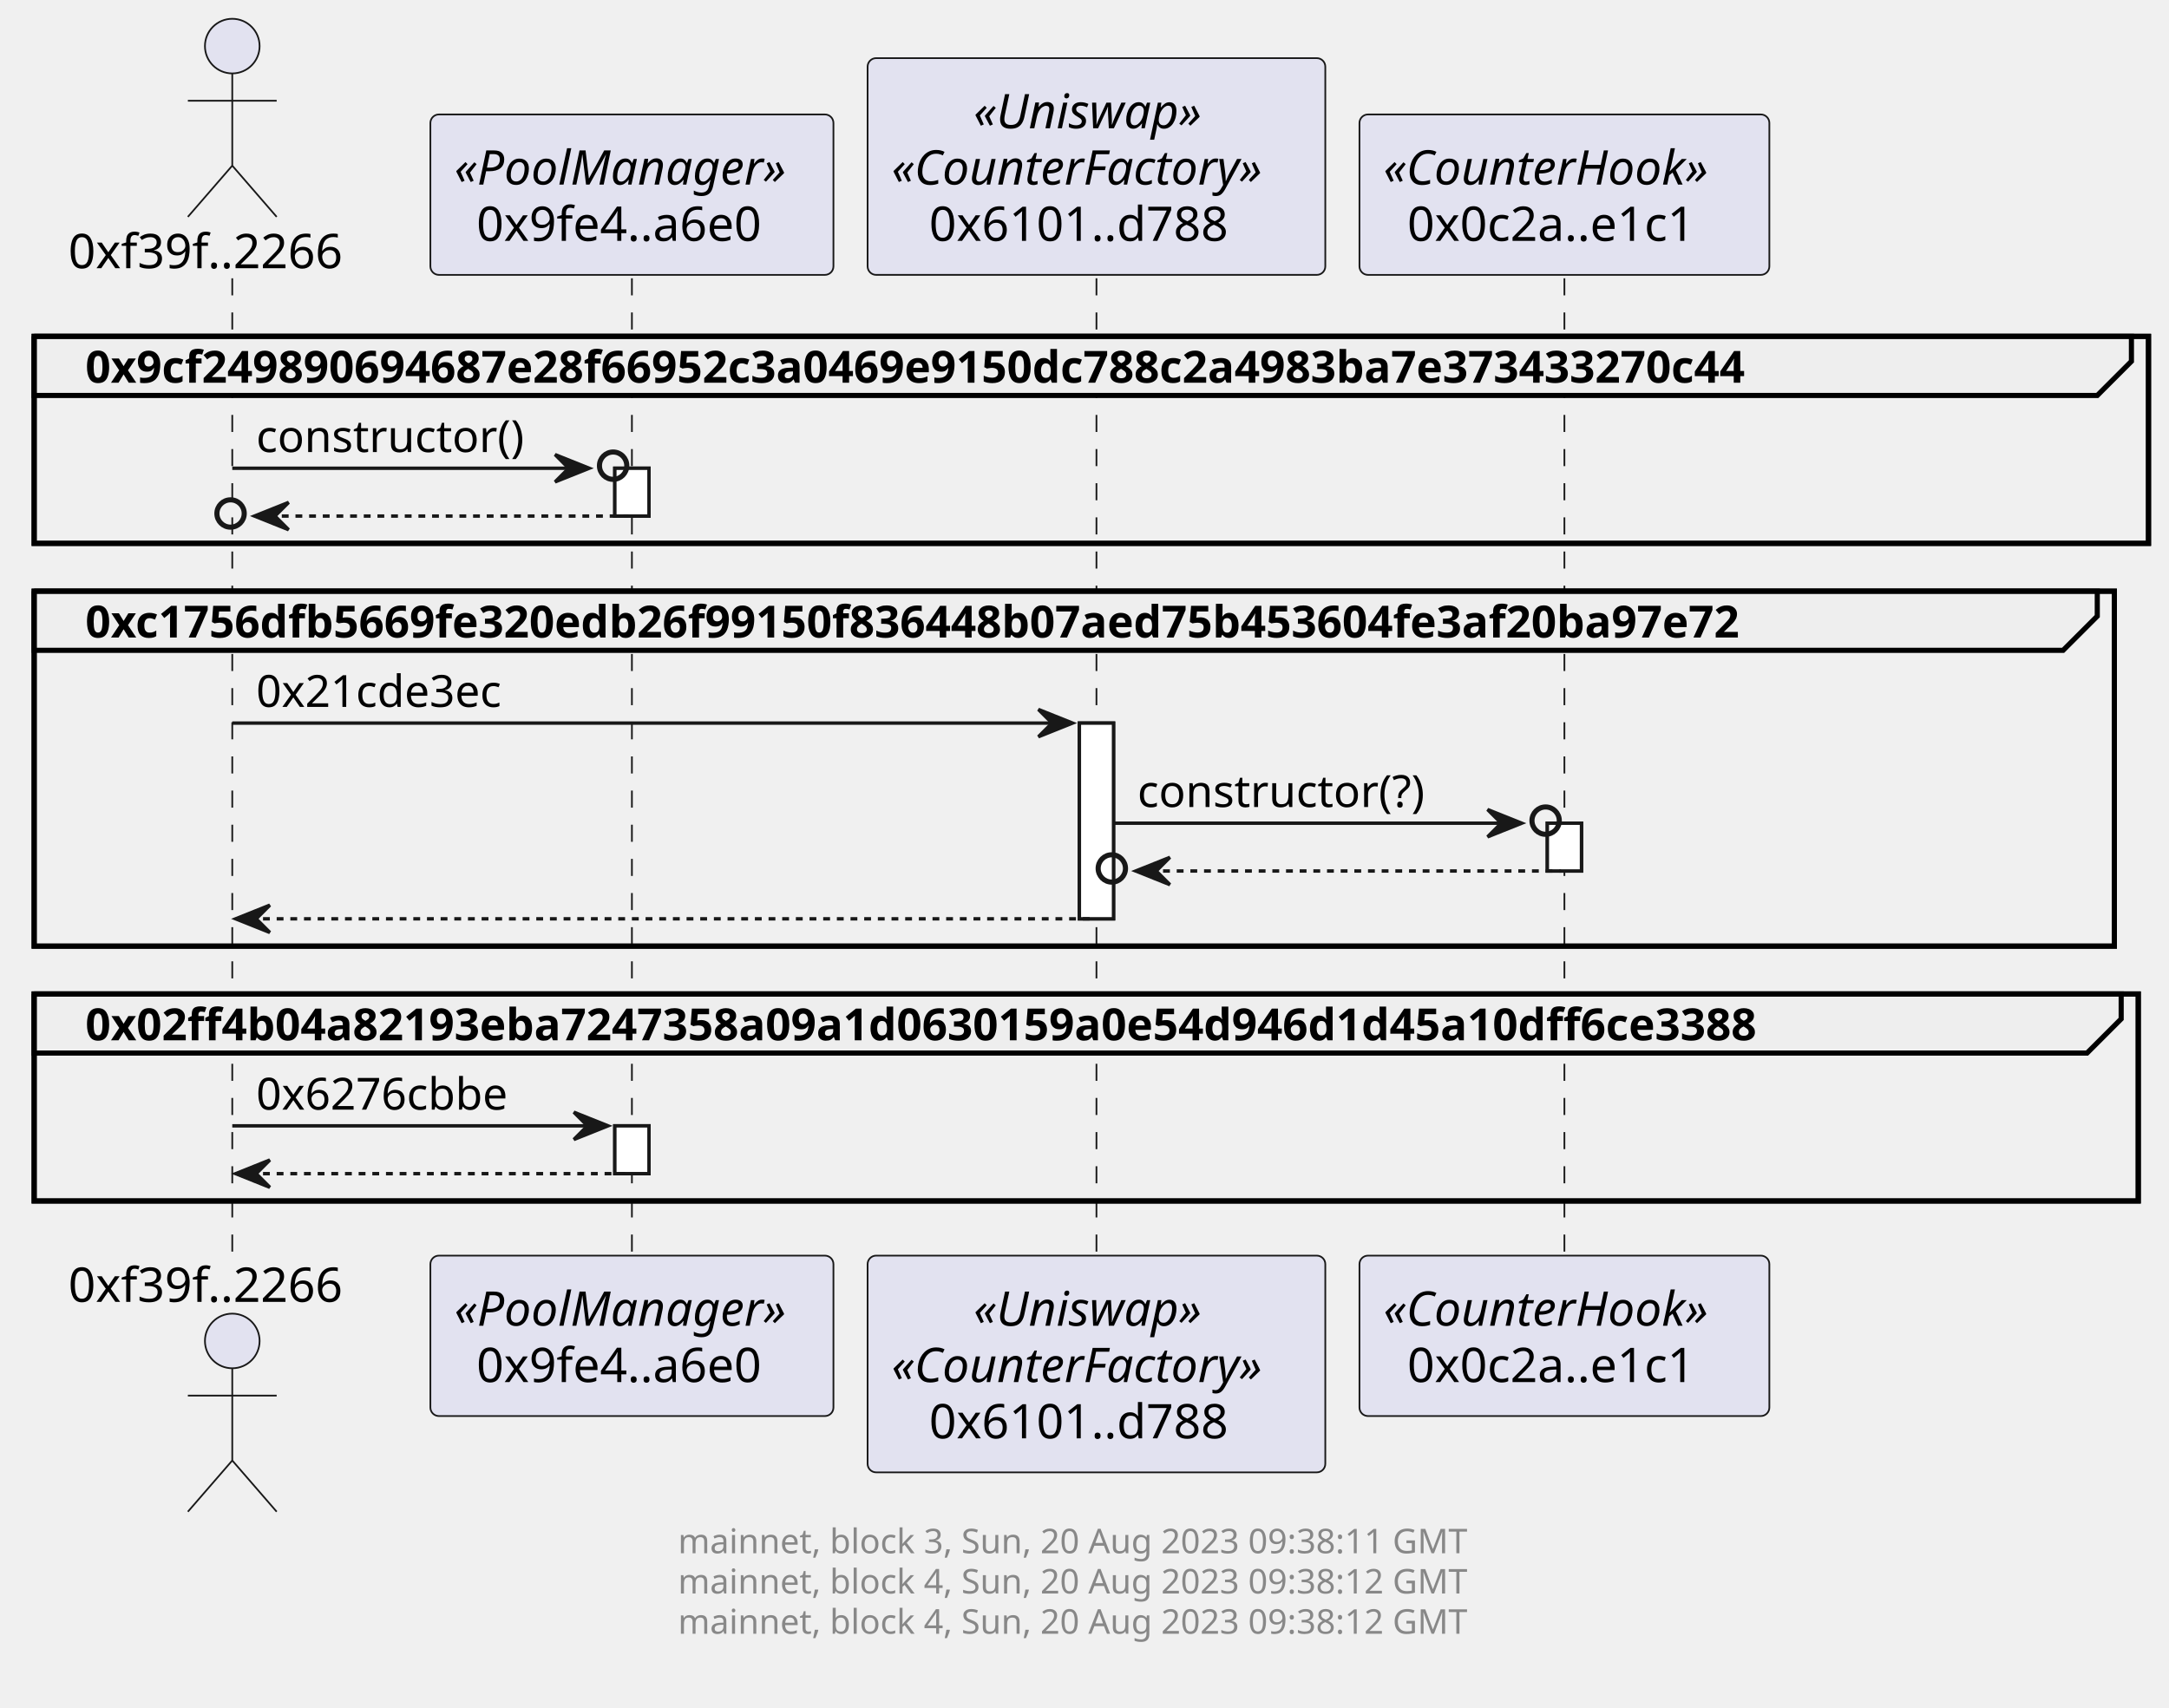
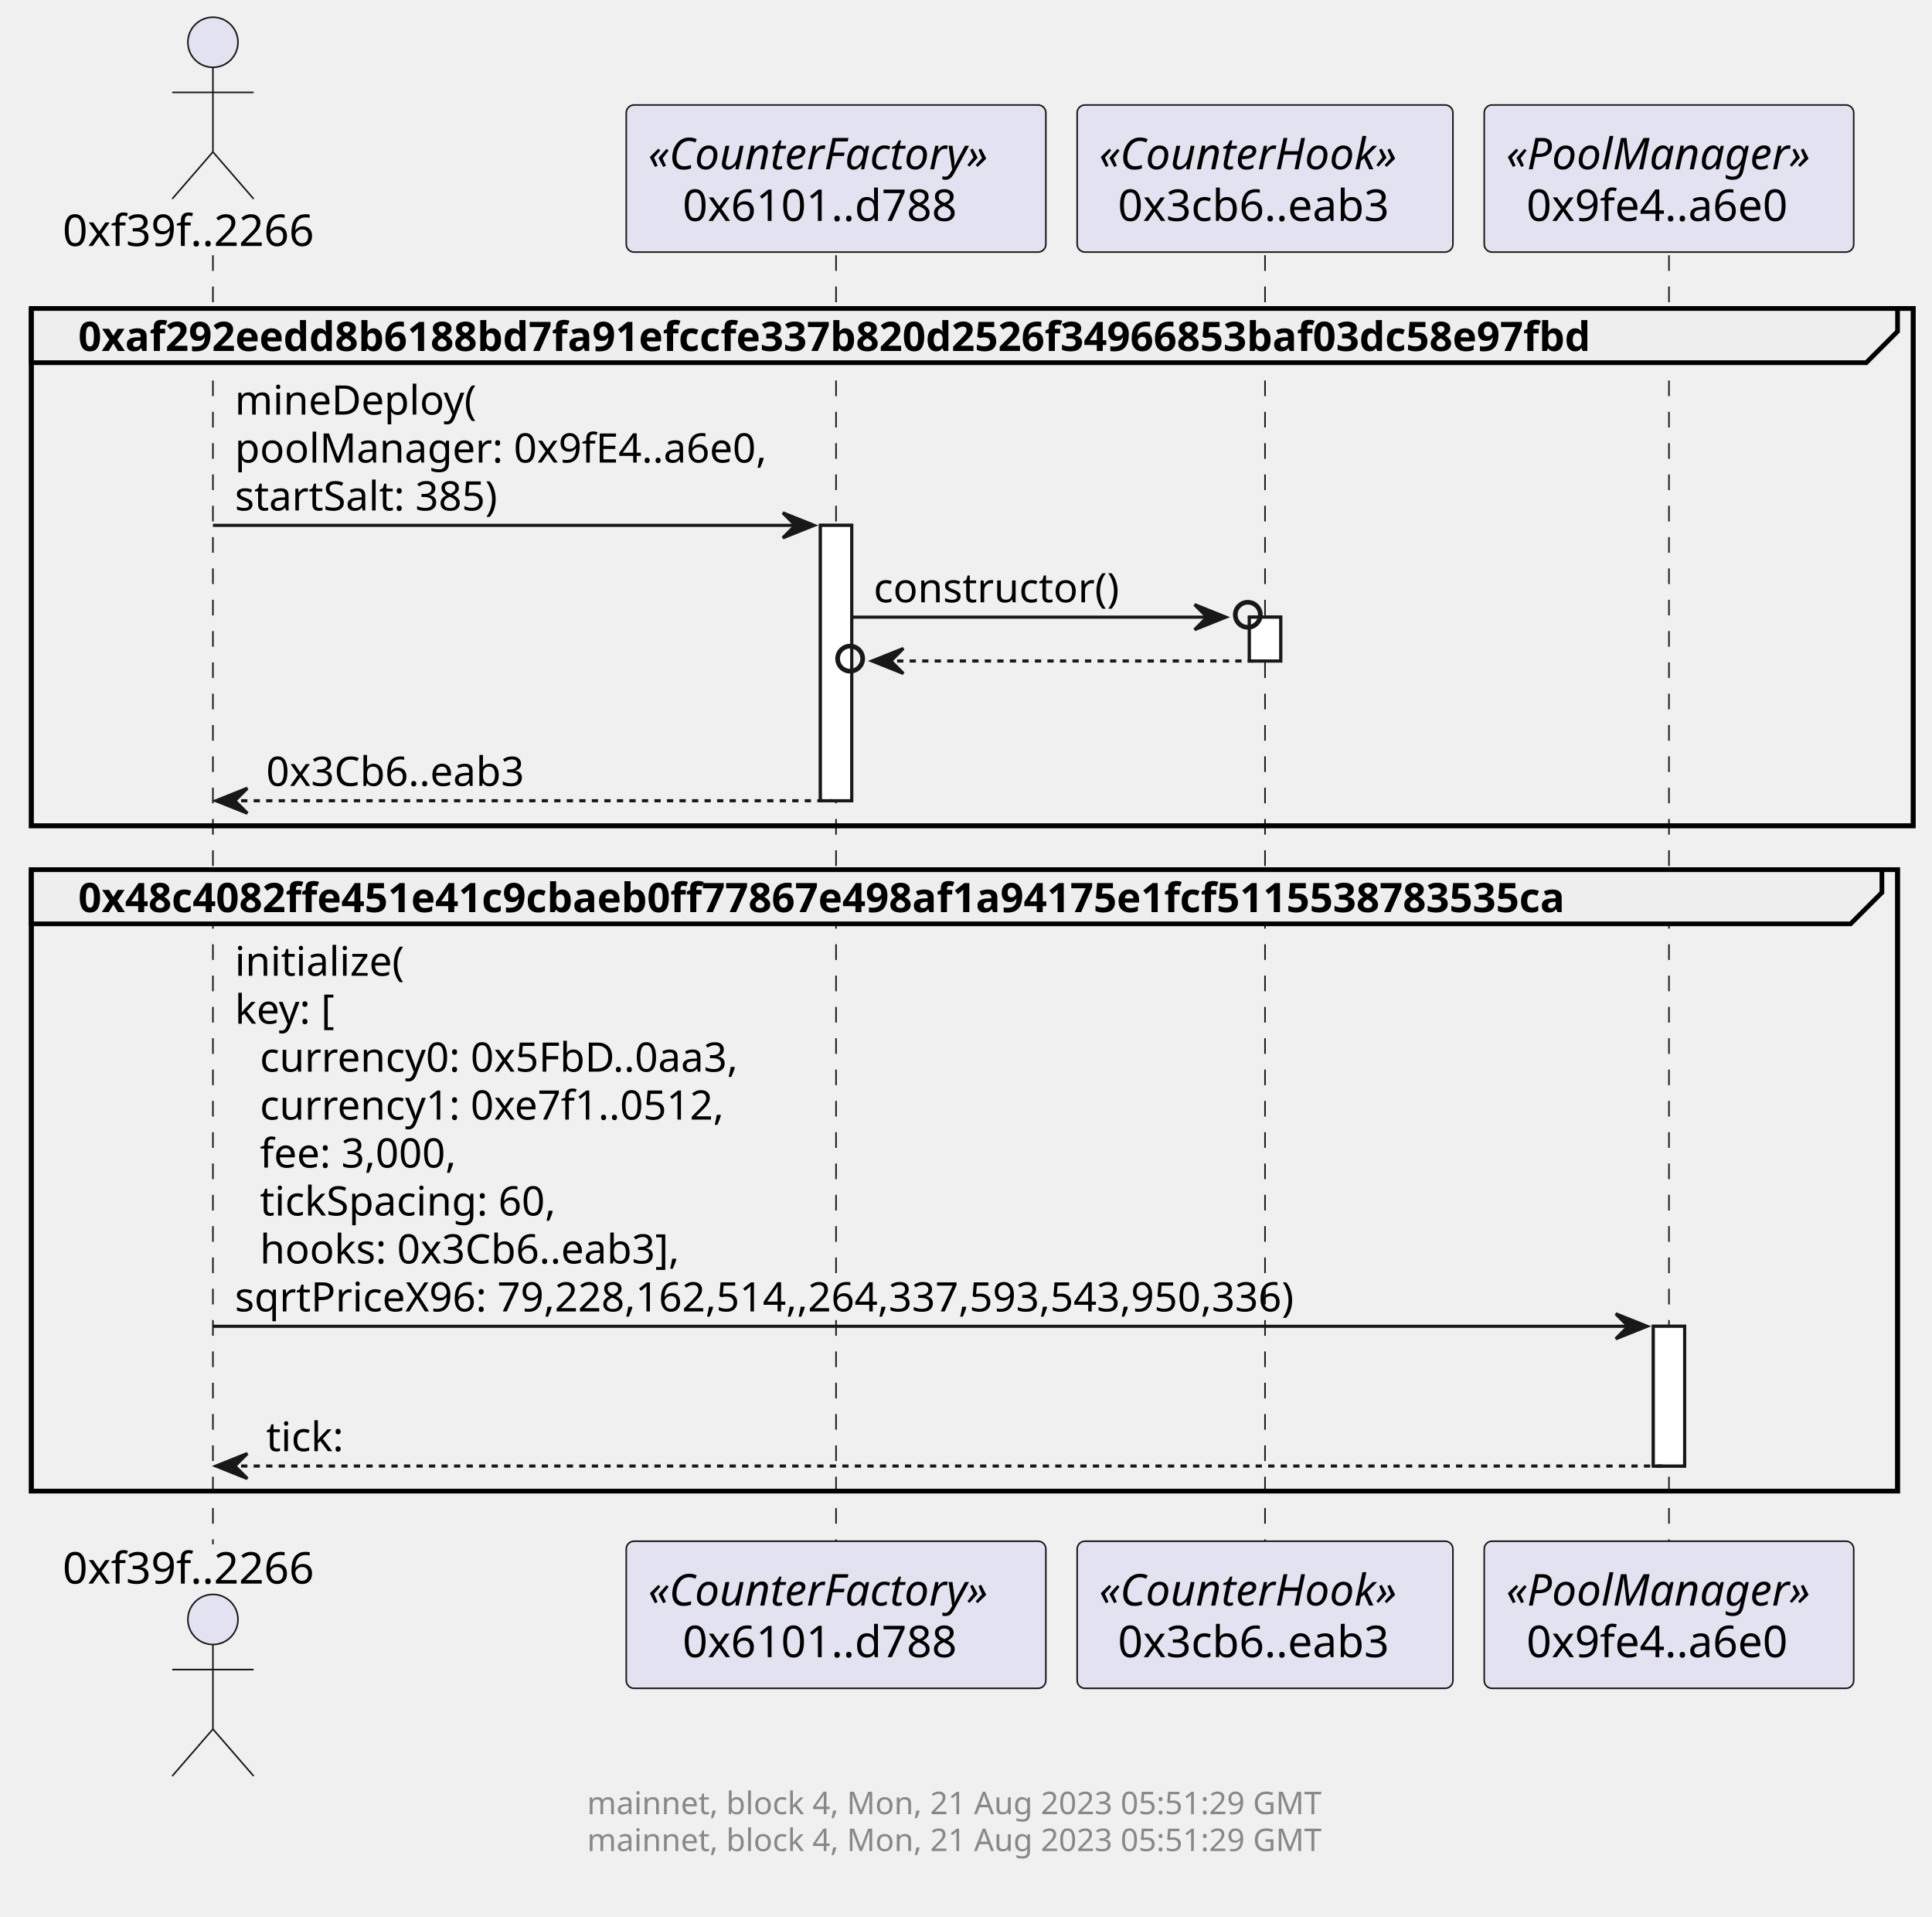
- <svg xmlns="http://www.w3.org/2000/svg" contentStyleType="text/css" height="500px" preserveAspectRatio="none" style="width:635px;height:500px;background:#FFFFFF;" version="1.1" viewBox="0 0 635 500" width="635px" zoomAndPan="magnify">
+ <svg xmlns="http://www.w3.org/2000/svg" contentStyleType="text/css" height="612px" preserveAspectRatio="none" style="width:617px;height:612px;background:#FFFFFF;" version="1.1" viewBox="0 0 617 612" width="617px" zoomAndPan="magnify">
  <defs />
  <g>
-     <rect fill="#FFFFFF" height="14" style="stroke:#181818;stroke-width:1.0;" width="10" x="180" y="137.109" />
-     <rect fill="#FFFFFF" height="14" style="stroke:#181818;stroke-width:1.0;" width="10" x="180" y="329.662" />
-     <rect fill="#FFFFFF" height="57.31" style="stroke:#181818;stroke-width:1.0;" width="10" x="316" y="211.731" />
-     <rect fill="#FFFFFF" height="14" style="stroke:#181818;stroke-width:1.0;" width="10" x="453" y="241.041" />
-     <rect fill="none" height="60.621" style="stroke:#000000;stroke-width:1.5;" width="619" x="10" y="98.488" />
-     <rect fill="none" height="103.932" style="stroke:#000000;stroke-width:1.5;" width="609" x="10" y="173.109" />
-     <rect fill="none" height="60.621" style="stroke:#000000;stroke-width:1.5;" width="616" x="10" y="291.041" />
-     <line style="stroke:#181818;stroke-width:0.5;stroke-dasharray:5.0,5.0;" x1="68" x2="68" y1="81.488" y2="368.662" />
-     <line style="stroke:#181818;stroke-width:0.5;stroke-dasharray:5.0,5.0;" x1="185" x2="185" y1="81.488" y2="368.662" />
-     <line style="stroke:#181818;stroke-width:0.5;stroke-dasharray:5.0,5.0;" x1="321" x2="321" y1="81.488" y2="368.662" />
-     <line style="stroke:#181818;stroke-width:0.5;stroke-dasharray:5.0,5.0;" x1="458" x2="458" y1="81.488" y2="368.662" />
+     <rect fill="#FFFFFF" height="87.932" style="stroke:#181818;stroke-width:1.0;" width="10" x="262" y="167.731" />
+     <rect fill="#FFFFFF" height="14" style="stroke:#181818;stroke-width:1.0;" width="10" x="399" y="197.041" />
+     <rect fill="#FFFFFF" height="44.621" style="stroke:#181818;stroke-width:1.0;" width="10" x="528" y="423.457" />
+     <rect fill="none" height="165.174" style="stroke:#000000;stroke-width:1.5;" width="601" x="10" y="98.488" />
+     <rect fill="none" height="198.416" style="stroke:#000000;stroke-width:1.5;" width="596" x="10" y="277.662" />
+     <line style="stroke:#181818;stroke-width:0.5;stroke-dasharray:5.0,5.0;" x1="68" x2="68" y1="81.488" y2="493.078" />
+     <line style="stroke:#181818;stroke-width:0.5;stroke-dasharray:5.0,5.0;" x1="267" x2="267" y1="81.488" y2="493.078" />
+     <line style="stroke:#181818;stroke-width:0.5;stroke-dasharray:5.0,5.0;" x1="404" x2="404" y1="81.488" y2="493.078" />
+     <line style="stroke:#181818;stroke-width:0.5;stroke-dasharray:5.0,5.0;" x1="533" x2="533" y1="81.488" y2="493.078" />
    <text fill="#000000" font-family="sans-serif" font-size="14" lengthAdjust="spacing" textLength="90" x="20" y="78.535">0xf39f..2266</text>
    <ellipse cx="68" cy="13.5" fill="#E2E2F0" rx="8" ry="8" style="stroke:#181818;stroke-width:0.5;" />
    <path d="M68,21.5 L68,48.5 M55,29.5 L81,29.5 M68,48.5 L55,63.5 M68,48.5 L81,63.5 " fill="none" style="stroke:#181818;stroke-width:0.5;" />
-     <text fill="#000000" font-family="sans-serif" font-size="14" lengthAdjust="spacing" textLength="90" x="20" y="381.197">0xf39f..2266</text>
-     <ellipse cx="68" cy="392.65" fill="#E2E2F0" rx="8" ry="8" style="stroke:#181818;stroke-width:0.5;" />
-     <path d="M68,400.65 L68,427.65 M55,408.65 L81,408.65 M68,427.65 L55,442.65 M68,427.65 L81,442.65 " fill="none" style="stroke:#181818;stroke-width:0.5;" />
-     <rect fill="#E2E2F0" height="46.977" rx="2.5" ry="2.5" style="stroke:#181818;stroke-width:0.5;" width="118" x="126" y="33.512" />
-     <text fill="#000000" font-family="sans-serif" font-size="14" font-style="italic" lengthAdjust="spacing" textLength="104" x="133" y="54.047">«PoolManager»</text>
-     <text fill="#000000" font-family="sans-serif" font-size="14" lengthAdjust="spacing" textLength="91" x="139.5" y="70.535">0x9fe4..a6e0</text>
-     <rect fill="#E2E2F0" height="46.977" rx="2.5" ry="2.5" style="stroke:#181818;stroke-width:0.5;" width="118" x="126" y="367.662" />
-     <text fill="#000000" font-family="sans-serif" font-size="14" font-style="italic" lengthAdjust="spacing" textLength="104" x="133" y="388.197">«PoolManager»</text>
-     <text fill="#000000" font-family="sans-serif" font-size="14" lengthAdjust="spacing" textLength="91" x="139.5" y="404.685">0x9fe4..a6e0</text>
-     <rect fill="#E2E2F0" height="63.465" rx="2.5" ry="2.5" style="stroke:#181818;stroke-width:0.5;" width="134" x="254" y="17.023" />
-     <text fill="#000000" font-family="sans-serif" font-size="14" font-style="italic" lengthAdjust="spacing" textLength="72" x="285" y="37.559">«Uniswap»</text>
-     <text fill="#000000" font-family="sans-serif" font-size="14" font-style="italic" lengthAdjust="spacing" textLength="120" x="261" y="54.047">«CounterFactory»</text>
-     <text fill="#000000" font-family="sans-serif" font-size="14" lengthAdjust="spacing" textLength="98" x="272" y="70.535">0x6101..d788</text>
-     <rect fill="#E2E2F0" height="63.465" rx="2.5" ry="2.5" style="stroke:#181818;stroke-width:0.5;" width="134" x="254" y="367.662" />
-     <text fill="#000000" font-family="sans-serif" font-size="14" font-style="italic" lengthAdjust="spacing" textLength="72" x="285" y="388.197">«Uniswap»</text>
-     <text fill="#000000" font-family="sans-serif" font-size="14" font-style="italic" lengthAdjust="spacing" textLength="120" x="261" y="404.685">«CounterFactory»</text>
-     <text fill="#000000" font-family="sans-serif" font-size="14" lengthAdjust="spacing" textLength="98" x="272" y="421.174">0x6101..d788</text>
-     <rect fill="#E2E2F0" height="46.977" rx="2.5" ry="2.5" style="stroke:#181818;stroke-width:0.5;" width="120" x="398" y="33.512" />
-     <text fill="#000000" font-family="sans-serif" font-size="14" font-style="italic" lengthAdjust="spacing" textLength="106" x="405" y="54.047">«CounterHook»</text>
-     <text fill="#000000" font-family="sans-serif" font-size="14" lengthAdjust="spacing" textLength="92" x="412" y="70.535">0x0c2a..e1c1</text>
-     <rect fill="#E2E2F0" height="46.977" rx="2.5" ry="2.5" style="stroke:#181818;stroke-width:0.5;" width="120" x="398" y="367.662" />
-     <text fill="#000000" font-family="sans-serif" font-size="14" font-style="italic" lengthAdjust="spacing" textLength="106" x="405" y="388.197">«CounterHook»</text>
-     <text fill="#000000" font-family="sans-serif" font-size="14" lengthAdjust="spacing" textLength="92" x="412" y="404.685">0x0c2a..e1c1</text>
-     <rect fill="#FFFFFF" height="14" style="stroke:#181818;stroke-width:1.0;" width="10" x="180" y="137.109" />
-     <rect fill="#FFFFFF" height="14" style="stroke:#181818;stroke-width:1.0;" width="10" x="180" y="329.662" />
-     <rect fill="#FFFFFF" height="57.31" style="stroke:#181818;stroke-width:1.0;" width="10" x="316" y="211.731" />
-     <rect fill="#FFFFFF" height="14" style="stroke:#181818;stroke-width:1.0;" width="10" x="453" y="241.041" />
-     <path d="M10,98.488 L624,98.488 L624,105.799 L614,115.799 L10,115.799 L10,98.488 " fill="#EEEEEE" style="stroke:#000000;stroke-width:1.5;" />
-     <rect fill="none" height="60.621" style="stroke:#000000;stroke-width:1.5;" width="619" x="10" y="98.488" />
-     <text fill="#000000" font-family="sans-serif" font-size="13" font-weight="bold" lengthAdjust="spacing" textLength="569" x="25" y="112.057">0x9cf249890694687e28f66952c3a0469e9150dc788c2a4983ba7e373433270c44</text>
-     <ellipse cx="179.5" cy="136.359" fill="none" rx="4" ry="4" style="stroke:#181818;stroke-width:1.5;" />
-     <polygon fill="#181818" points="162.5,133.109,172.5,137.109,162.5,141.109,166.5,137.109" style="stroke:#181818;stroke-width:1.0;" />
-     <line style="stroke:#181818;stroke-width:1.0;" x1="68" x2="168.5" y1="137.109" y2="137.109" />
-     <text fill="#000000" font-family="sans-serif" font-size="13" lengthAdjust="spacing" textLength="81" x="75" y="132.367">constructor()</text>
-     <ellipse cx="67.5" cy="150.359" fill="none" rx="4" ry="4" style="stroke:#181818;stroke-width:1.5;" />
-     <polygon fill="#181818" points="84.5,147.109,74.5,151.109,84.5,155.109,80.5,151.109" style="stroke:#181818;stroke-width:1.0;" />
-     <line style="stroke:#181818;stroke-width:1.0;stroke-dasharray:2.0,2.0;" x1="82.5" x2="184" y1="151.109" y2="151.109" />
-     <path d="M10,173.109 L614,173.109 L614,180.42 L604,190.42 L10,190.42 L10,173.109 " fill="#EEEEEE" style="stroke:#000000;stroke-width:1.5;" />
-     <rect fill="none" height="103.932" style="stroke:#000000;stroke-width:1.5;" width="609" x="10" y="173.109" />
-     <text fill="#000000" font-family="sans-serif" font-size="13" font-weight="bold" lengthAdjust="spacing" textLength="559" x="25" y="186.678">0xc1756dfb5669fe320edb26f99150f836448b07aed75b453604fe3af20ba97e72</text>
-     <polygon fill="#181818" points="304,207.731,314,211.731,304,215.731,308,211.731" style="stroke:#181818;stroke-width:1.0;" />
-     <line style="stroke:#181818;stroke-width:1.0;" x1="68" x2="310" y1="211.731" y2="211.731" />
-     <text fill="#000000" font-family="sans-serif" font-size="13" lengthAdjust="spacing" textLength="76" x="75" y="206.988">0x21cde3ec</text>
-     <ellipse cx="452.5" cy="240.291" fill="none" rx="4" ry="4" style="stroke:#181818;stroke-width:1.5;" />
-     <polygon fill="#181818" points="435.5,237.041,445.5,241.041,435.5,245.041,439.5,241.041" style="stroke:#181818;stroke-width:1.0;" />
-     <line style="stroke:#181818;stroke-width:1.0;" x1="326" x2="441.5" y1="241.041" y2="241.041" />
-     <text fill="#000000" font-family="sans-serif" font-size="13" lengthAdjust="spacing" textLength="86" x="333" y="236.299">constructor(?)</text>
-     <ellipse cx="325.5" cy="254.291" fill="none" rx="4" ry="4" style="stroke:#181818;stroke-width:1.5;" />
-     <polygon fill="#181818" points="342.5,251.041,332.5,255.041,342.5,259.041,338.5,255.041" style="stroke:#181818;stroke-width:1.0;" />
-     <line style="stroke:#181818;stroke-width:1.0;stroke-dasharray:2.0,2.0;" x1="340.5" x2="457" y1="255.041" y2="255.041" />
-     <polygon fill="#181818" points="79,265.041,69,269.041,79,273.041,75,269.041" style="stroke:#181818;stroke-width:1.0;" />
-     <line style="stroke:#181818;stroke-width:1.0;stroke-dasharray:2.0,2.0;" x1="73" x2="320" y1="269.041" y2="269.041" />
-     <path d="M10,291.041 L621,291.041 L621,298.352 L611,308.352 L10,308.352 L10,291.041 " fill="#EEEEEE" style="stroke:#000000;stroke-width:1.5;" />
-     <rect fill="none" height="60.621" style="stroke:#000000;stroke-width:1.5;" width="616" x="10" y="291.041" />
-     <text fill="#000000" font-family="sans-serif" font-size="13" font-weight="bold" lengthAdjust="spacing" textLength="566" x="25" y="304.609">0x02ff4b04a82193eba7247358a09a1d0630159a0e54d946d1d45a10dff6ce3388</text>
-     <polygon fill="#181818" points="168,325.662,178,329.662,168,333.662,172,329.662" style="stroke:#181818;stroke-width:1.0;" />
-     <line style="stroke:#181818;stroke-width:1.0;" x1="68" x2="174" y1="329.662" y2="329.662" />
-     <text fill="#000000" font-family="sans-serif" font-size="13" lengthAdjust="spacing" textLength="78" x="75" y="324.92">0x6276cbbe</text>
-     <polygon fill="#181818" points="79,339.662,69,343.662,79,347.662,75,343.662" style="stroke:#181818;stroke-width:1.0;" />
-     <line style="stroke:#181818;stroke-width:1.0;stroke-dasharray:2.0,2.0;" x1="73" x2="184" y1="343.662" y2="343.662" />
-     <text fill="#888888" font-family="sans-serif" font-size="10" lengthAdjust="spacing" textLength="241" x="198.5" y="454.818">mainnet, block 3, Sun, 20 Aug 2023 09:38:11 GMT</text>
-     <text fill="#888888" font-family="sans-serif" font-size="10" lengthAdjust="spacing" textLength="241" x="198.5" y="466.596">mainnet, block 4, Sun, 20 Aug 2023 09:38:12 GMT</text>
-     <text fill="#888888" font-family="sans-serif" font-size="10" lengthAdjust="spacing" textLength="241" x="198.5" y="478.373">mainnet, block 4, Sun, 20 Aug 2023 09:38:12 GMT</text>
-     <text fill="#888888" font-family="sans-serif" font-size="10" lengthAdjust="spacing" textLength="3" x="317.5" y="490.15"> </text>
+     <text fill="#000000" font-family="sans-serif" font-size="14" lengthAdjust="spacing" textLength="90" x="20" y="505.613">0xf39f..2266</text>
+     <ellipse cx="68" cy="517.066" fill="#E2E2F0" rx="8" ry="8" style="stroke:#181818;stroke-width:0.5;" />
+     <path d="M68,525.066 L68,552.066 M55,533.066 L81,533.066 M68,552.066 L55,567.066 M68,552.066 L81,567.066 " fill="none" style="stroke:#181818;stroke-width:0.5;" />
+     <rect fill="#E2E2F0" height="46.977" rx="2.5" ry="2.5" style="stroke:#181818;stroke-width:0.5;" width="134" x="200" y="33.512" />
+     <text fill="#000000" font-family="sans-serif" font-size="14" font-style="italic" lengthAdjust="spacing" textLength="120" x="207" y="54.047">«CounterFactory»</text>
+     <text fill="#000000" font-family="sans-serif" font-size="14" lengthAdjust="spacing" textLength="98" x="218" y="70.535">0x6101..d788</text>
+     <rect fill="#E2E2F0" height="46.977" rx="2.5" ry="2.5" style="stroke:#181818;stroke-width:0.5;" width="134" x="200" y="492.078" />
+     <text fill="#000000" font-family="sans-serif" font-size="14" font-style="italic" lengthAdjust="spacing" textLength="120" x="207" y="512.613">«CounterFactory»</text>
+     <text fill="#000000" font-family="sans-serif" font-size="14" lengthAdjust="spacing" textLength="98" x="218" y="529.102">0x6101..d788</text>
+     <rect fill="#E2E2F0" height="46.977" rx="2.5" ry="2.5" style="stroke:#181818;stroke-width:0.5;" width="120" x="344" y="33.512" />
+     <text fill="#000000" font-family="sans-serif" font-size="14" font-style="italic" lengthAdjust="spacing" textLength="106" x="351" y="54.047">«CounterHook»</text>
+     <text fill="#000000" font-family="sans-serif" font-size="14" lengthAdjust="spacing" textLength="94" x="357" y="70.535">0x3cb6..eab3</text>
+     <rect fill="#E2E2F0" height="46.977" rx="2.5" ry="2.5" style="stroke:#181818;stroke-width:0.5;" width="120" x="344" y="492.078" />
+     <text fill="#000000" font-family="sans-serif" font-size="14" font-style="italic" lengthAdjust="spacing" textLength="106" x="351" y="512.613">«CounterHook»</text>
+     <text fill="#000000" font-family="sans-serif" font-size="14" lengthAdjust="spacing" textLength="94" x="357" y="529.102">0x3cb6..eab3</text>
+     <rect fill="#E2E2F0" height="46.977" rx="2.5" ry="2.5" style="stroke:#181818;stroke-width:0.5;" width="118" x="474" y="33.512" />
+     <text fill="#000000" font-family="sans-serif" font-size="14" font-style="italic" lengthAdjust="spacing" textLength="104" x="481" y="54.047">«PoolManager»</text>
+     <text fill="#000000" font-family="sans-serif" font-size="14" lengthAdjust="spacing" textLength="91" x="487.5" y="70.535">0x9fe4..a6e0</text>
+     <rect fill="#E2E2F0" height="46.977" rx="2.5" ry="2.5" style="stroke:#181818;stroke-width:0.5;" width="118" x="474" y="492.078" />
+     <text fill="#000000" font-family="sans-serif" font-size="14" font-style="italic" lengthAdjust="spacing" textLength="104" x="481" y="512.613">«PoolManager»</text>
+     <text fill="#000000" font-family="sans-serif" font-size="14" lengthAdjust="spacing" textLength="91" x="487.5" y="529.102">0x9fe4..a6e0</text>
+     <rect fill="#FFFFFF" height="87.932" style="stroke:#181818;stroke-width:1.0;" width="10" x="262" y="167.731" />
+     <rect fill="#FFFFFF" height="14" style="stroke:#181818;stroke-width:1.0;" width="10" x="399" y="197.041" />
+     <rect fill="#FFFFFF" height="44.621" style="stroke:#181818;stroke-width:1.0;" width="10" x="528" y="423.457" />
+     <path d="M10,98.488 L606,98.488 L606,105.799 L596,115.799 L10,115.799 L10,98.488 " fill="#EEEEEE" style="stroke:#000000;stroke-width:1.5;" />
+     <rect fill="none" height="165.174" style="stroke:#000000;stroke-width:1.5;" width="601" x="10" y="98.488" />
+     <text fill="#000000" font-family="sans-serif" font-size="13" font-weight="bold" lengthAdjust="spacing" textLength="551" x="25" y="112.057">0xaf292eedd8b6188bd7fa91efccfe337b820d2526f34966853baf03dc58e97fbd</text>
+     <polygon fill="#181818" points="250,163.731,260,167.731,250,171.731,254,167.731" style="stroke:#181818;stroke-width:1.0;" />
+     <line style="stroke:#181818;stroke-width:1.0;" x1="68" x2="256" y1="167.731" y2="167.731" />
+     <text fill="#000000" font-family="sans-serif" font-size="13" lengthAdjust="spacing" textLength="79" x="75" y="132.367">mineDeploy(</text>
+     <text fill="#000000" font-family="sans-serif" font-size="13" lengthAdjust="spacing" textLength="175" x="75" y="147.678">poolManager: 0x9fE4..a6e0,</text>
+     <text fill="#000000" font-family="sans-serif" font-size="13" lengthAdjust="spacing" textLength="88" x="75" y="162.988">startSalt: 385)</text>
+     <ellipse cx="398.5" cy="196.291" fill="none" rx="4" ry="4" style="stroke:#181818;stroke-width:1.5;" />
+     <polygon fill="#181818" points="381.5,193.041,391.5,197.041,381.5,201.041,385.5,197.041" style="stroke:#181818;stroke-width:1.0;" />
+     <line style="stroke:#181818;stroke-width:1.0;" x1="272" x2="387.5" y1="197.041" y2="197.041" />
+     <text fill="#000000" font-family="sans-serif" font-size="13" lengthAdjust="spacing" textLength="81" x="279" y="192.299">constructor()</text>
+     <ellipse cx="271.5" cy="210.291" fill="none" rx="4" ry="4" style="stroke:#181818;stroke-width:1.5;" />
+     <polygon fill="#181818" points="288.5,207.041,278.5,211.041,288.5,215.041,284.5,211.041" style="stroke:#181818;stroke-width:1.0;" />
+     <line style="stroke:#181818;stroke-width:1.0;stroke-dasharray:2.0,2.0;" x1="286.5" x2="403" y1="211.041" y2="211.041" />
+     <polygon fill="#181818" points="79,251.662,69,255.662,79,259.662,75,255.662" style="stroke:#181818;stroke-width:1.0;" />
+     <line style="stroke:#181818;stroke-width:1.0;stroke-dasharray:2.0,2.0;" x1="73" x2="266" y1="255.662" y2="255.662" />
+     <text fill="#000000" font-family="sans-serif" font-size="13" lengthAdjust="spacing" textLength="4" x="85" y="235.609"> </text>
+     <text fill="#000000" font-family="sans-serif" font-size="13" lengthAdjust="spacing" textLength="87" x="85" y="250.92">0x3Cb6..eab3</text>
+     <path d="M10,277.662 L601,277.662 L601,284.973 L591,294.973 L10,294.973 L10,277.662 " fill="#EEEEEE" style="stroke:#000000;stroke-width:1.5;" />
+     <rect fill="none" height="198.416" style="stroke:#000000;stroke-width:1.5;" width="596" x="10" y="277.662" />
+     <text fill="#000000" font-family="sans-serif" font-size="13" font-weight="bold" lengthAdjust="spacing" textLength="546" x="25" y="291.231">0x48c4082ffe451e41c9cbaeb0ff77867e498af1a94175e1fcf5115538783535ca</text>
+     <polygon fill="#181818" points="516,419.457,526,423.457,516,427.457,520,423.457" style="stroke:#181818;stroke-width:1.0;" />
+     <line style="stroke:#181818;stroke-width:1.0;" x1="68" x2="522" y1="423.457" y2="423.457" />
+     <text fill="#000000" font-family="sans-serif" font-size="13" lengthAdjust="spacing" textLength="58" x="75" y="311.541">initialize(</text>
+     <text fill="#000000" font-family="sans-serif" font-size="13" lengthAdjust="spacing" textLength="34" x="75" y="326.852">key: [</text>
+     <text fill="#000000" font-family="sans-serif" font-size="13" lengthAdjust="spacing" textLength="161" x="83" y="342.162">currency0: 0x5FbD..0aa3,</text>
+     <text fill="#000000" font-family="sans-serif" font-size="13" lengthAdjust="spacing" textLength="158" x="83" y="357.473">currency1: 0xe7f1..0512,</text>
+     <text fill="#000000" font-family="sans-serif" font-size="13" lengthAdjust="spacing" textLength="67" x="83" y="372.783">fee: 3,000,</text>
+     <text fill="#000000" font-family="sans-serif" font-size="13" lengthAdjust="spacing" textLength="101" x="83" y="388.094">tickSpacing: 60,</text>
+     <text fill="#000000" font-family="sans-serif" font-size="13" lengthAdjust="spacing" textLength="142" x="83" y="403.404">hooks: 0x3Cb6..eab3],</text>
+     <text fill="#000000" font-family="sans-serif" font-size="13" lengthAdjust="spacing" textLength="363" x="75" y="418.715">sqrtPriceX96: 79,228,162,514,,264,337,593,543,950,336)</text>
+     <polygon fill="#181818" points="79,464.078,69,468.078,79,472.078,75,468.078" style="stroke:#181818;stroke-width:1.0;" />
+     <line style="stroke:#181818;stroke-width:1.0;stroke-dasharray:2.0,2.0;" x1="73" x2="532" y1="468.078" y2="468.078" />
+     <text fill="#000000" font-family="sans-serif" font-size="13" lengthAdjust="spacing" textLength="4" x="85" y="448.025"> </text>
+     <text fill="#000000" font-family="sans-serif" font-size="13" lengthAdjust="spacing" textLength="28" x="85" y="463.336">tick:</text>
+     <text fill="#888888" font-family="sans-serif" font-size="10" lengthAdjust="spacing" textLength="245" x="187.5" y="579.234">mainnet, block 4, Mon, 21 Aug 2023 05:51:29 GMT</text>
+     <text fill="#888888" font-family="sans-serif" font-size="10" lengthAdjust="spacing" textLength="245" x="187.5" y="591.012">mainnet, block 4, Mon, 21 Aug 2023 05:51:29 GMT</text>
+     <text fill="#888888" font-family="sans-serif" font-size="10" lengthAdjust="spacing" textLength="3" x="308.5" y="602.789"> </text>
  </g>
</svg>
